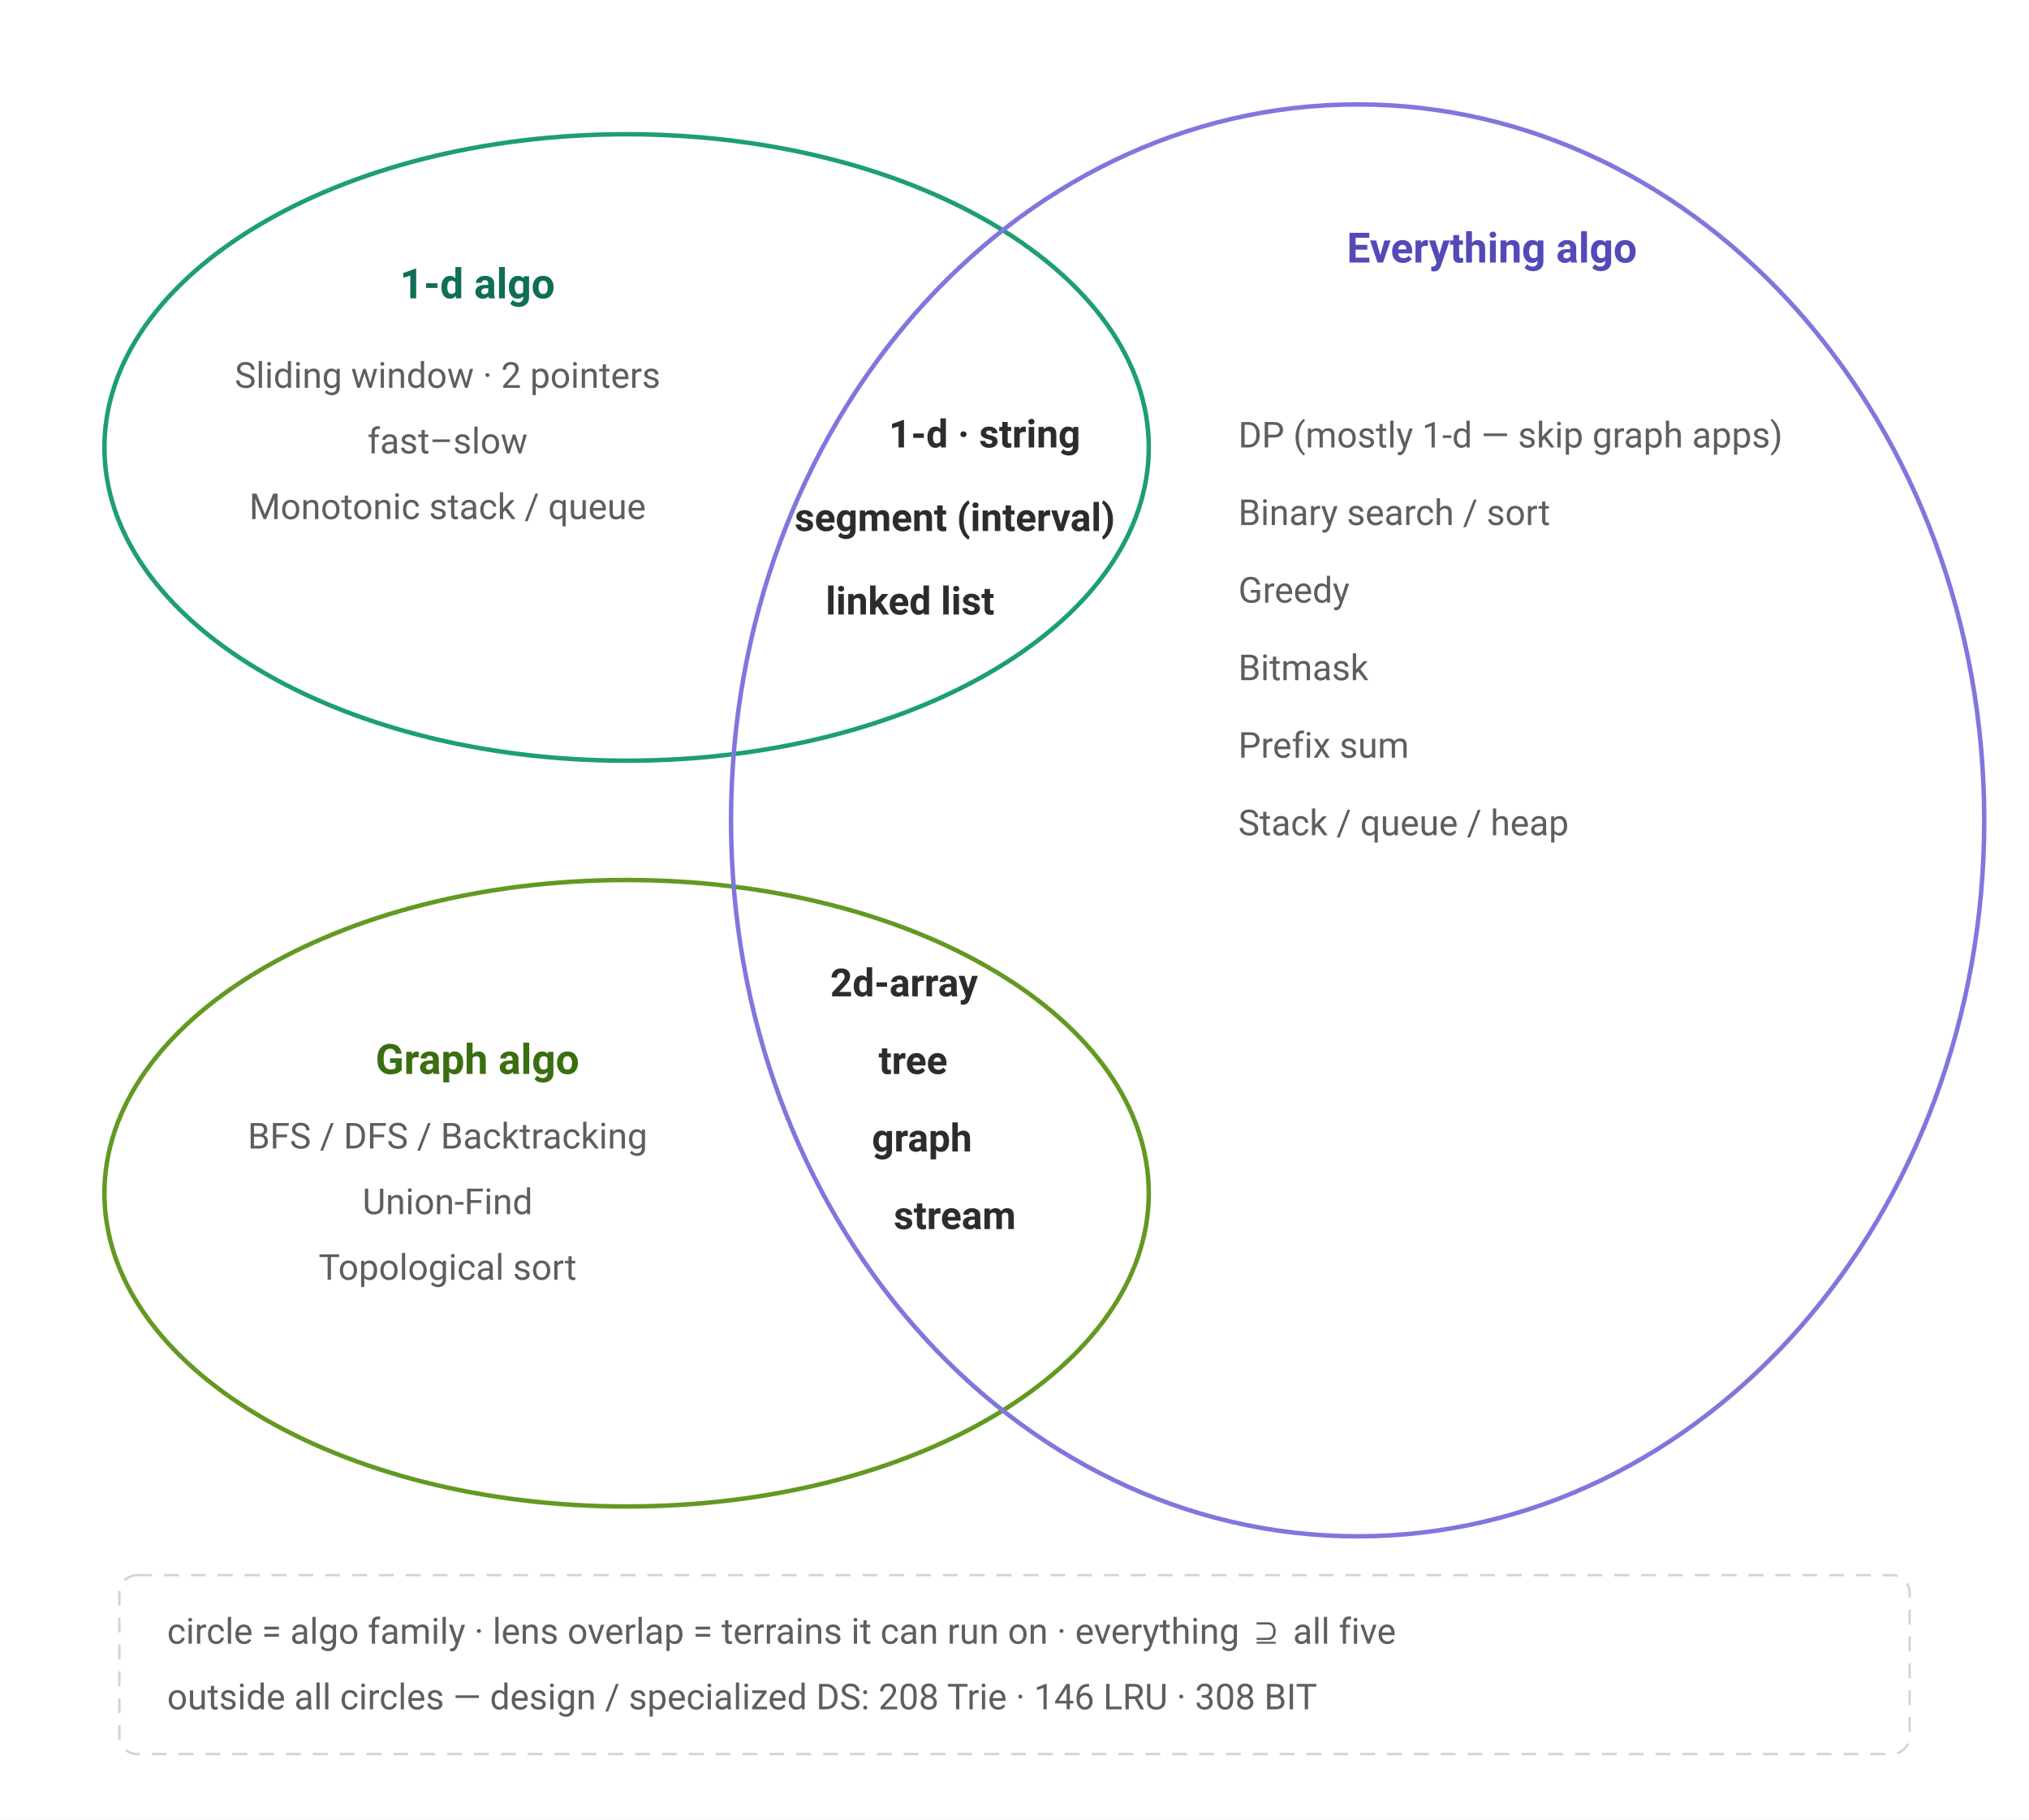
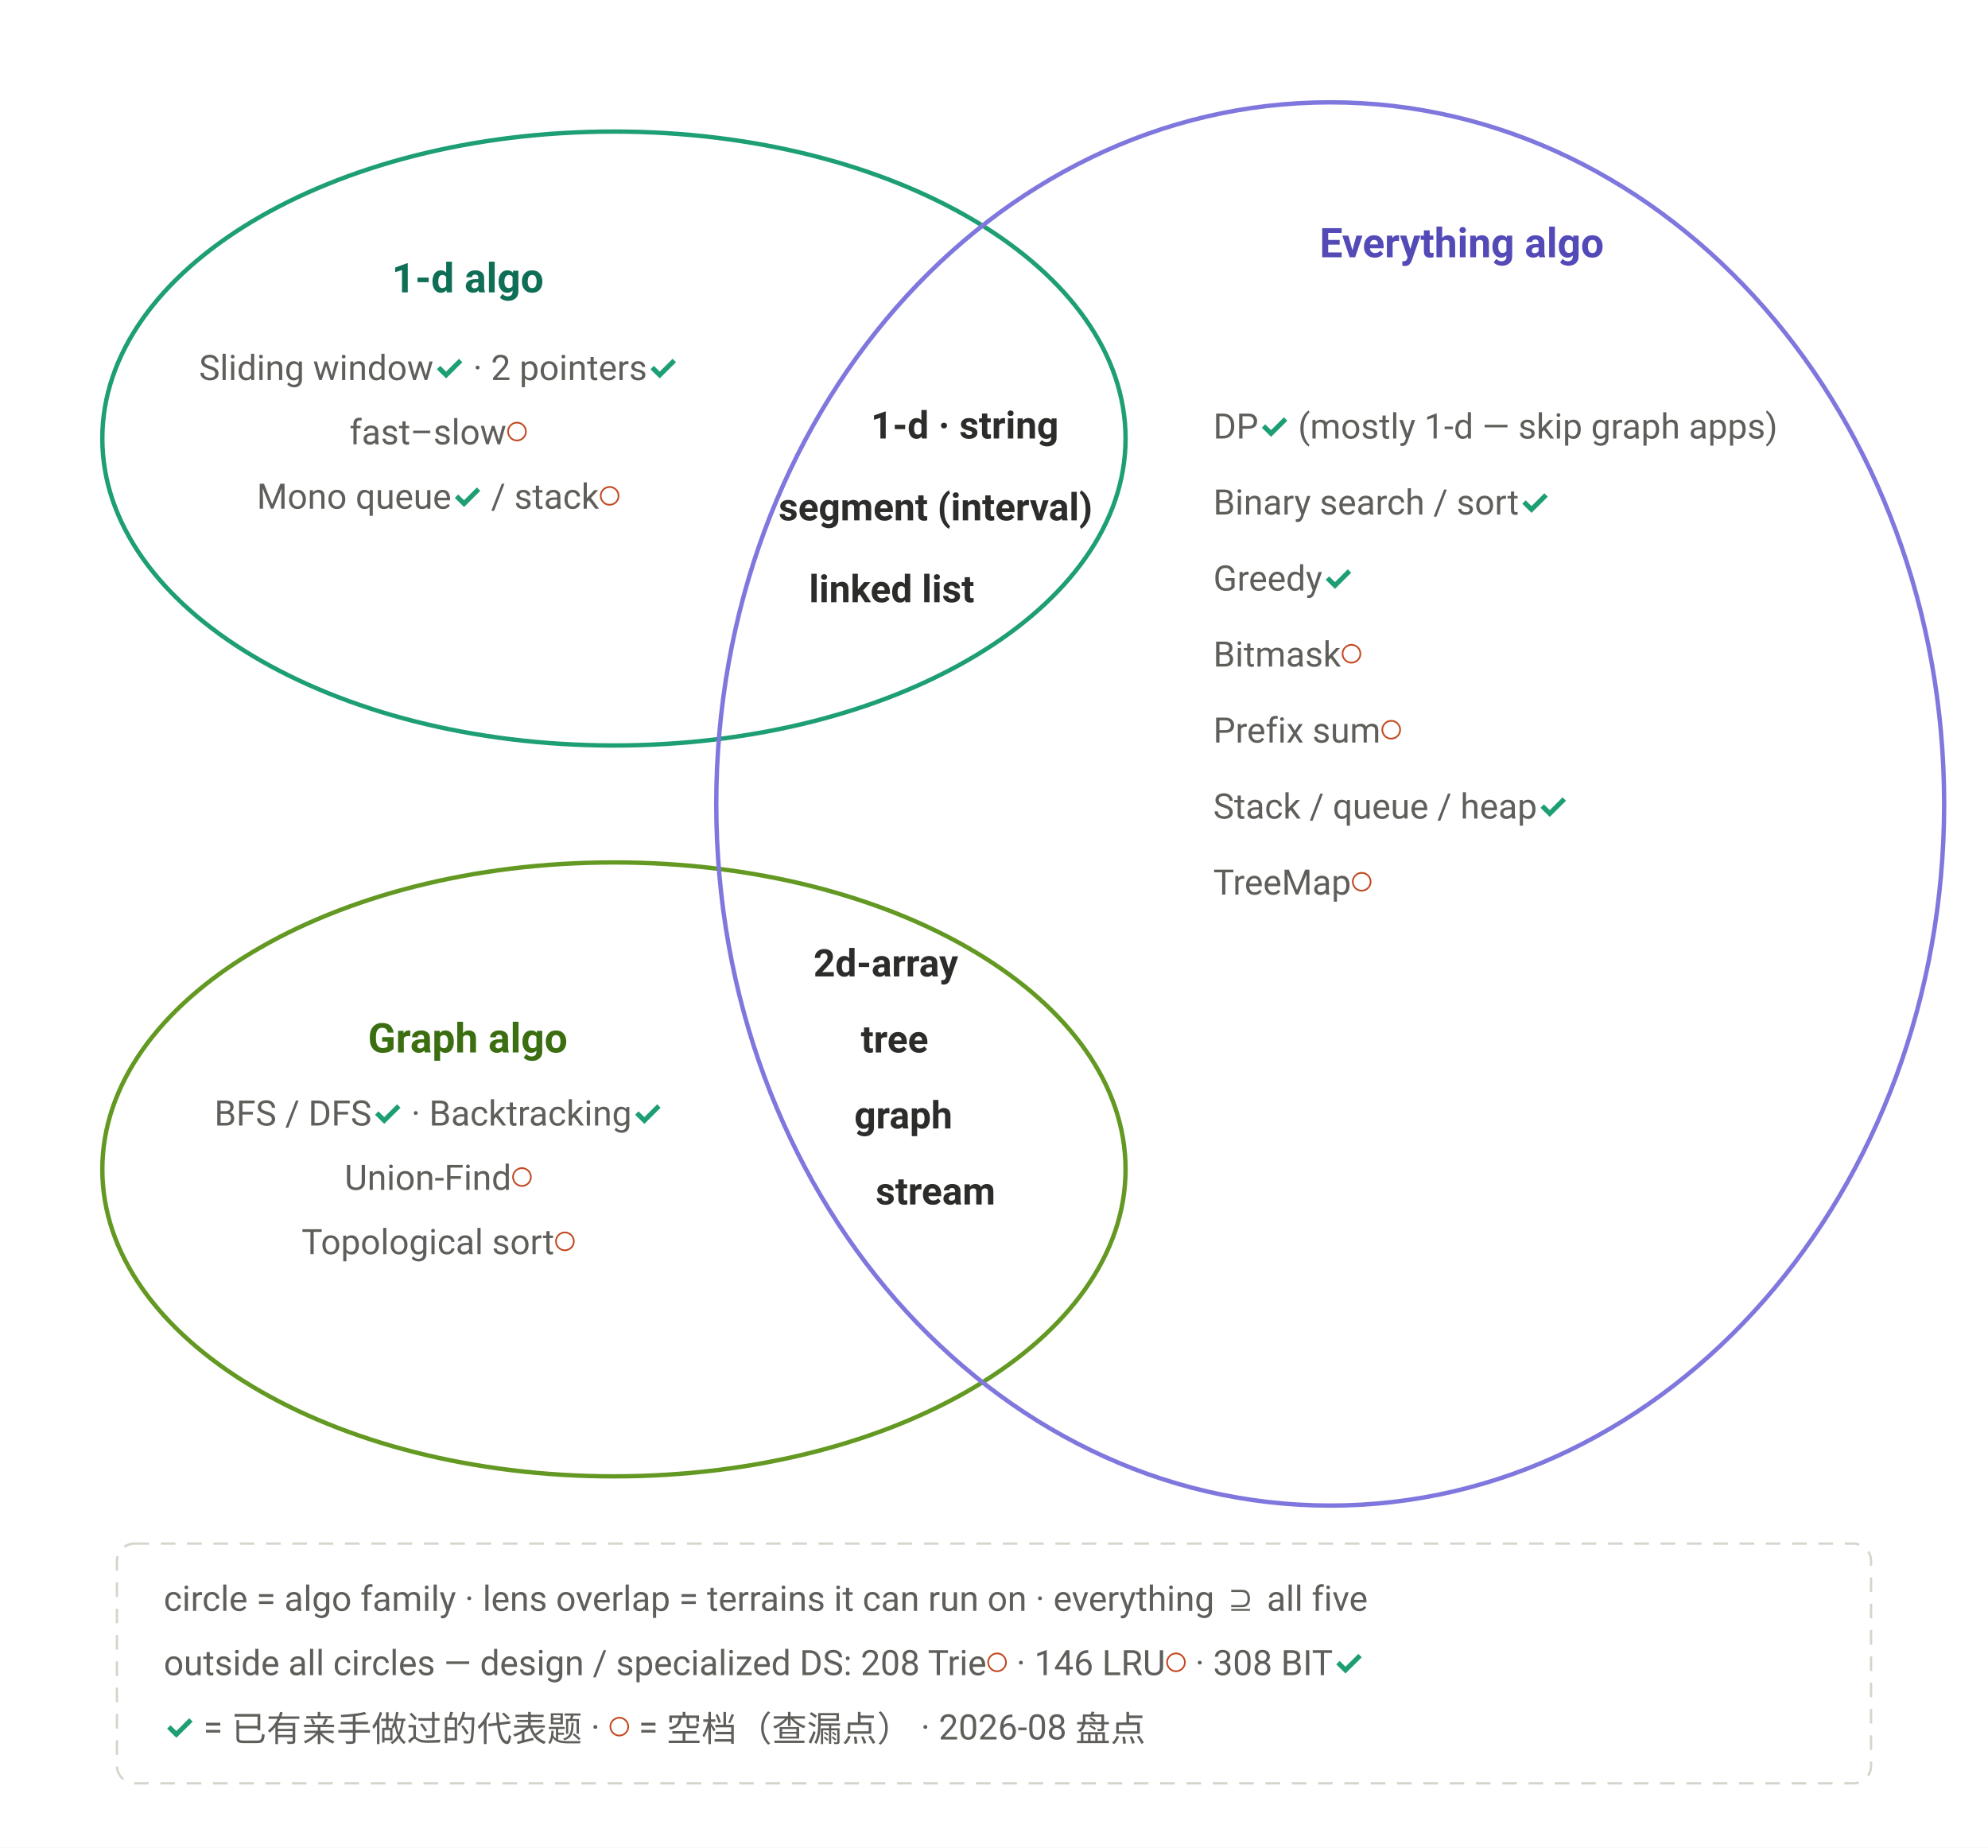
- <svg xmlns="http://www.w3.org/2000/svg" viewBox="0 0 680 610" font-family="-apple-system,Segoe UI,Roboto,Helvetica,Arial,sans-serif">
-   <rect x="0" y="0" width="680" height="610" fill="#ffffff" />
+ <svg xmlns="http://www.w3.org/2000/svg" viewBox="0 0 680 632" font-family="-apple-system,Segoe UI,Roboto,Helvetica,Arial,sans-serif">
+   <rect x="0" y="0" width="680" height="632" fill="#ffffff" />
  <ellipse cx="210" cy="150" rx="175" ry="105" fill="none" stroke="#1D9E75" stroke-width="1.5" />
  <ellipse cx="210" cy="400" rx="175" ry="105" fill="none" stroke="#639922" stroke-width="1.5" />
  <ellipse cx="455" cy="275" rx="210" ry="240" fill="none" stroke="#7F77DD" stroke-width="1.5" />
  <text x="160" y="100" text-anchor="middle" font-size="14" font-weight="600" fill="#0F6E56">1-d algo</text>
-   <text x="150" y="130" text-anchor="middle" font-size="12" fill="#5F5E5A">Sliding window · 2 pointers</text>
-   <text x="150" y="152" text-anchor="middle" font-size="12" fill="#5F5E5A">fast–slow</text>
-   <text x="150" y="174" text-anchor="middle" font-size="12" fill="#5F5E5A">Monotonic stack / queue</text>
+   <text x="150" y="130" text-anchor="middle" font-size="12" fill="#5F5E5A">Sliding window<tspan fill="#1D9E75" font-weight="700"> ✓</tspan> · 2 pointers<tspan fill="#1D9E75" font-weight="700"> ✓</tspan>
+   </text>
+   <text x="150" y="152" text-anchor="middle" font-size="12" fill="#5F5E5A">fast–slow<tspan fill="#C24A22" font-weight="700"> ○</tspan>
+   </text>
+   <text x="150" y="174" text-anchor="middle" font-size="12" fill="#5F5E5A">Mono queue<tspan fill="#1D9E75" font-weight="700"> ✓</tspan> / stack<tspan fill="#C24A22" font-weight="700"> ○</tspan>
+   </text>
  <text x="160" y="360" text-anchor="middle" font-size="14" font-weight="600" fill="#3B6D11">Graph algo</text>
-   <text x="150" y="385" text-anchor="middle" font-size="12" fill="#5F5E5A">BFS / DFS / Backtracking</text>
-   <text x="150" y="407" text-anchor="middle" font-size="12" fill="#5F5E5A">Union-Find</text>
-   <text x="150" y="429" text-anchor="middle" font-size="12" fill="#5F5E5A">Topological sort</text>
+   <text x="150" y="385" text-anchor="middle" font-size="12" fill="#5F5E5A">BFS / DFS<tspan fill="#1D9E75" font-weight="700"> ✓</tspan> · Backtracking<tspan fill="#1D9E75" font-weight="700"> ✓</tspan>
+   </text>
+   <text x="150" y="407" text-anchor="middle" font-size="12" fill="#5F5E5A">Union-Find<tspan fill="#C24A22" font-weight="700"> ○</tspan>
+   </text>
+   <text x="150" y="429" text-anchor="middle" font-size="12" fill="#5F5E5A">Topological sort<tspan fill="#C24A22" font-weight="700"> ○</tspan>
+   </text>
  <text x="330" y="150" text-anchor="middle" font-size="13" font-weight="600" fill="#2C2C2A">1-d · string</text>
  <text x="320" y="178" text-anchor="middle" font-size="13" font-weight="600" fill="#2C2C2A">segment (interval)</text>
  <text x="305" y="206" text-anchor="middle" font-size="13" font-weight="600" fill="#2C2C2A">linked list</text>
  <text x="303" y="334" text-anchor="middle" font-size="13" font-weight="600" fill="#2C2C2A">2d-array</text>
  <text x="306" y="360" text-anchor="middle" font-size="13" font-weight="600" fill="#2C2C2A">tree</text>
  <text x="309" y="386" text-anchor="middle" font-size="13" font-weight="600" fill="#2C2C2A">graph</text>
  <text x="320" y="412" text-anchor="middle" font-size="13" font-weight="600" fill="#2C2C2A">stream</text>
  <text x="500" y="88" text-anchor="middle" font-size="14" font-weight="600" fill="#534AB7">Everything algo</text>
-   <text x="415" y="150" font-size="12" fill="#5F5E5A">DP (mostly 1-d — skip graph apps)</text>
-   <text x="415" y="176" font-size="12" fill="#5F5E5A">Binary search / sort</text>
-   <text x="415" y="202" font-size="12" fill="#5F5E5A">Greedy</text>
-   <text x="415" y="228" font-size="12" fill="#5F5E5A">Bitmask</text>
-   <text x="415" y="254" font-size="12" fill="#5F5E5A">Prefix sum</text>
-   <text x="415" y="280" font-size="12" fill="#5F5E5A">Stack / queue / heap</text>
-   <rect x="40" y="528" width="600" height="60" rx="6" fill="none" stroke="#D6D4CB" stroke-width="0.8" stroke-dasharray="5 4" />
+   <text x="415" y="150" font-size="12" fill="#5F5E5A">DP<tspan fill="#1D9E75" font-weight="700"> ✓</tspan> (mostly 1-d — skip graph apps)</text>
+   <text x="415" y="176" font-size="12" fill="#5F5E5A">Binary search / sort<tspan fill="#1D9E75" font-weight="700"> ✓</tspan>
+   </text>
+   <text x="415" y="202" font-size="12" fill="#5F5E5A">Greedy<tspan fill="#1D9E75" font-weight="700"> ✓</tspan>
+   </text>
+   <text x="415" y="228" font-size="12" fill="#5F5E5A">Bitmask<tspan fill="#C24A22" font-weight="700"> ○</tspan>
+   </text>
+   <text x="415" y="254" font-size="12" fill="#5F5E5A">Prefix sum<tspan fill="#C24A22" font-weight="700"> ○</tspan>
+   </text>
+   <text x="415" y="280" font-size="12" fill="#5F5E5A">Stack / queue / heap<tspan fill="#1D9E75" font-weight="700"> ✓</tspan>
+   </text>
+   <text x="415" y="306" font-size="12" fill="#5F5E5A">TreeMap<tspan fill="#C24A22" font-weight="700"> ○</tspan>
+   </text>
+   <rect x="40" y="528" width="600" height="82" rx="6" fill="none" stroke="#D6D4CB" stroke-width="0.8" stroke-dasharray="5 4" />
  <text x="56" y="551" font-size="12" fill="#5F5E5A">circle = algo family · lens overlap = terrains it can run on · everything ⊇ all five</text>
-   <text x="56" y="573" font-size="12" fill="#5F5E5A">outside all circles — design / specialized DS: 208 Trie · 146 LRU · 308 BIT</text>
+   <text x="56" y="573" font-size="12" fill="#5F5E5A">outside all circles — design / specialized DS: 208 Trie<tspan fill="#C24A22" font-weight="700"> ○</tspan> · 146 LRU<tspan fill="#C24A22" font-weight="700"> ○</tspan> · 308 BIT<tspan fill="#1D9E75" font-weight="700"> ✓</tspan>
+   </text>
+   <text x="56" y="595" font-size="12" fill="#5F5E5A">
+     <tspan fill="#1D9E75" font-weight="700">✓</tspan> = 已有亲手做过的代表题 · <tspan fill="#C24A22" font-weight="700">○</tspan> = 空档（查漏点） · 2026-08 盘点</text>
</svg>
